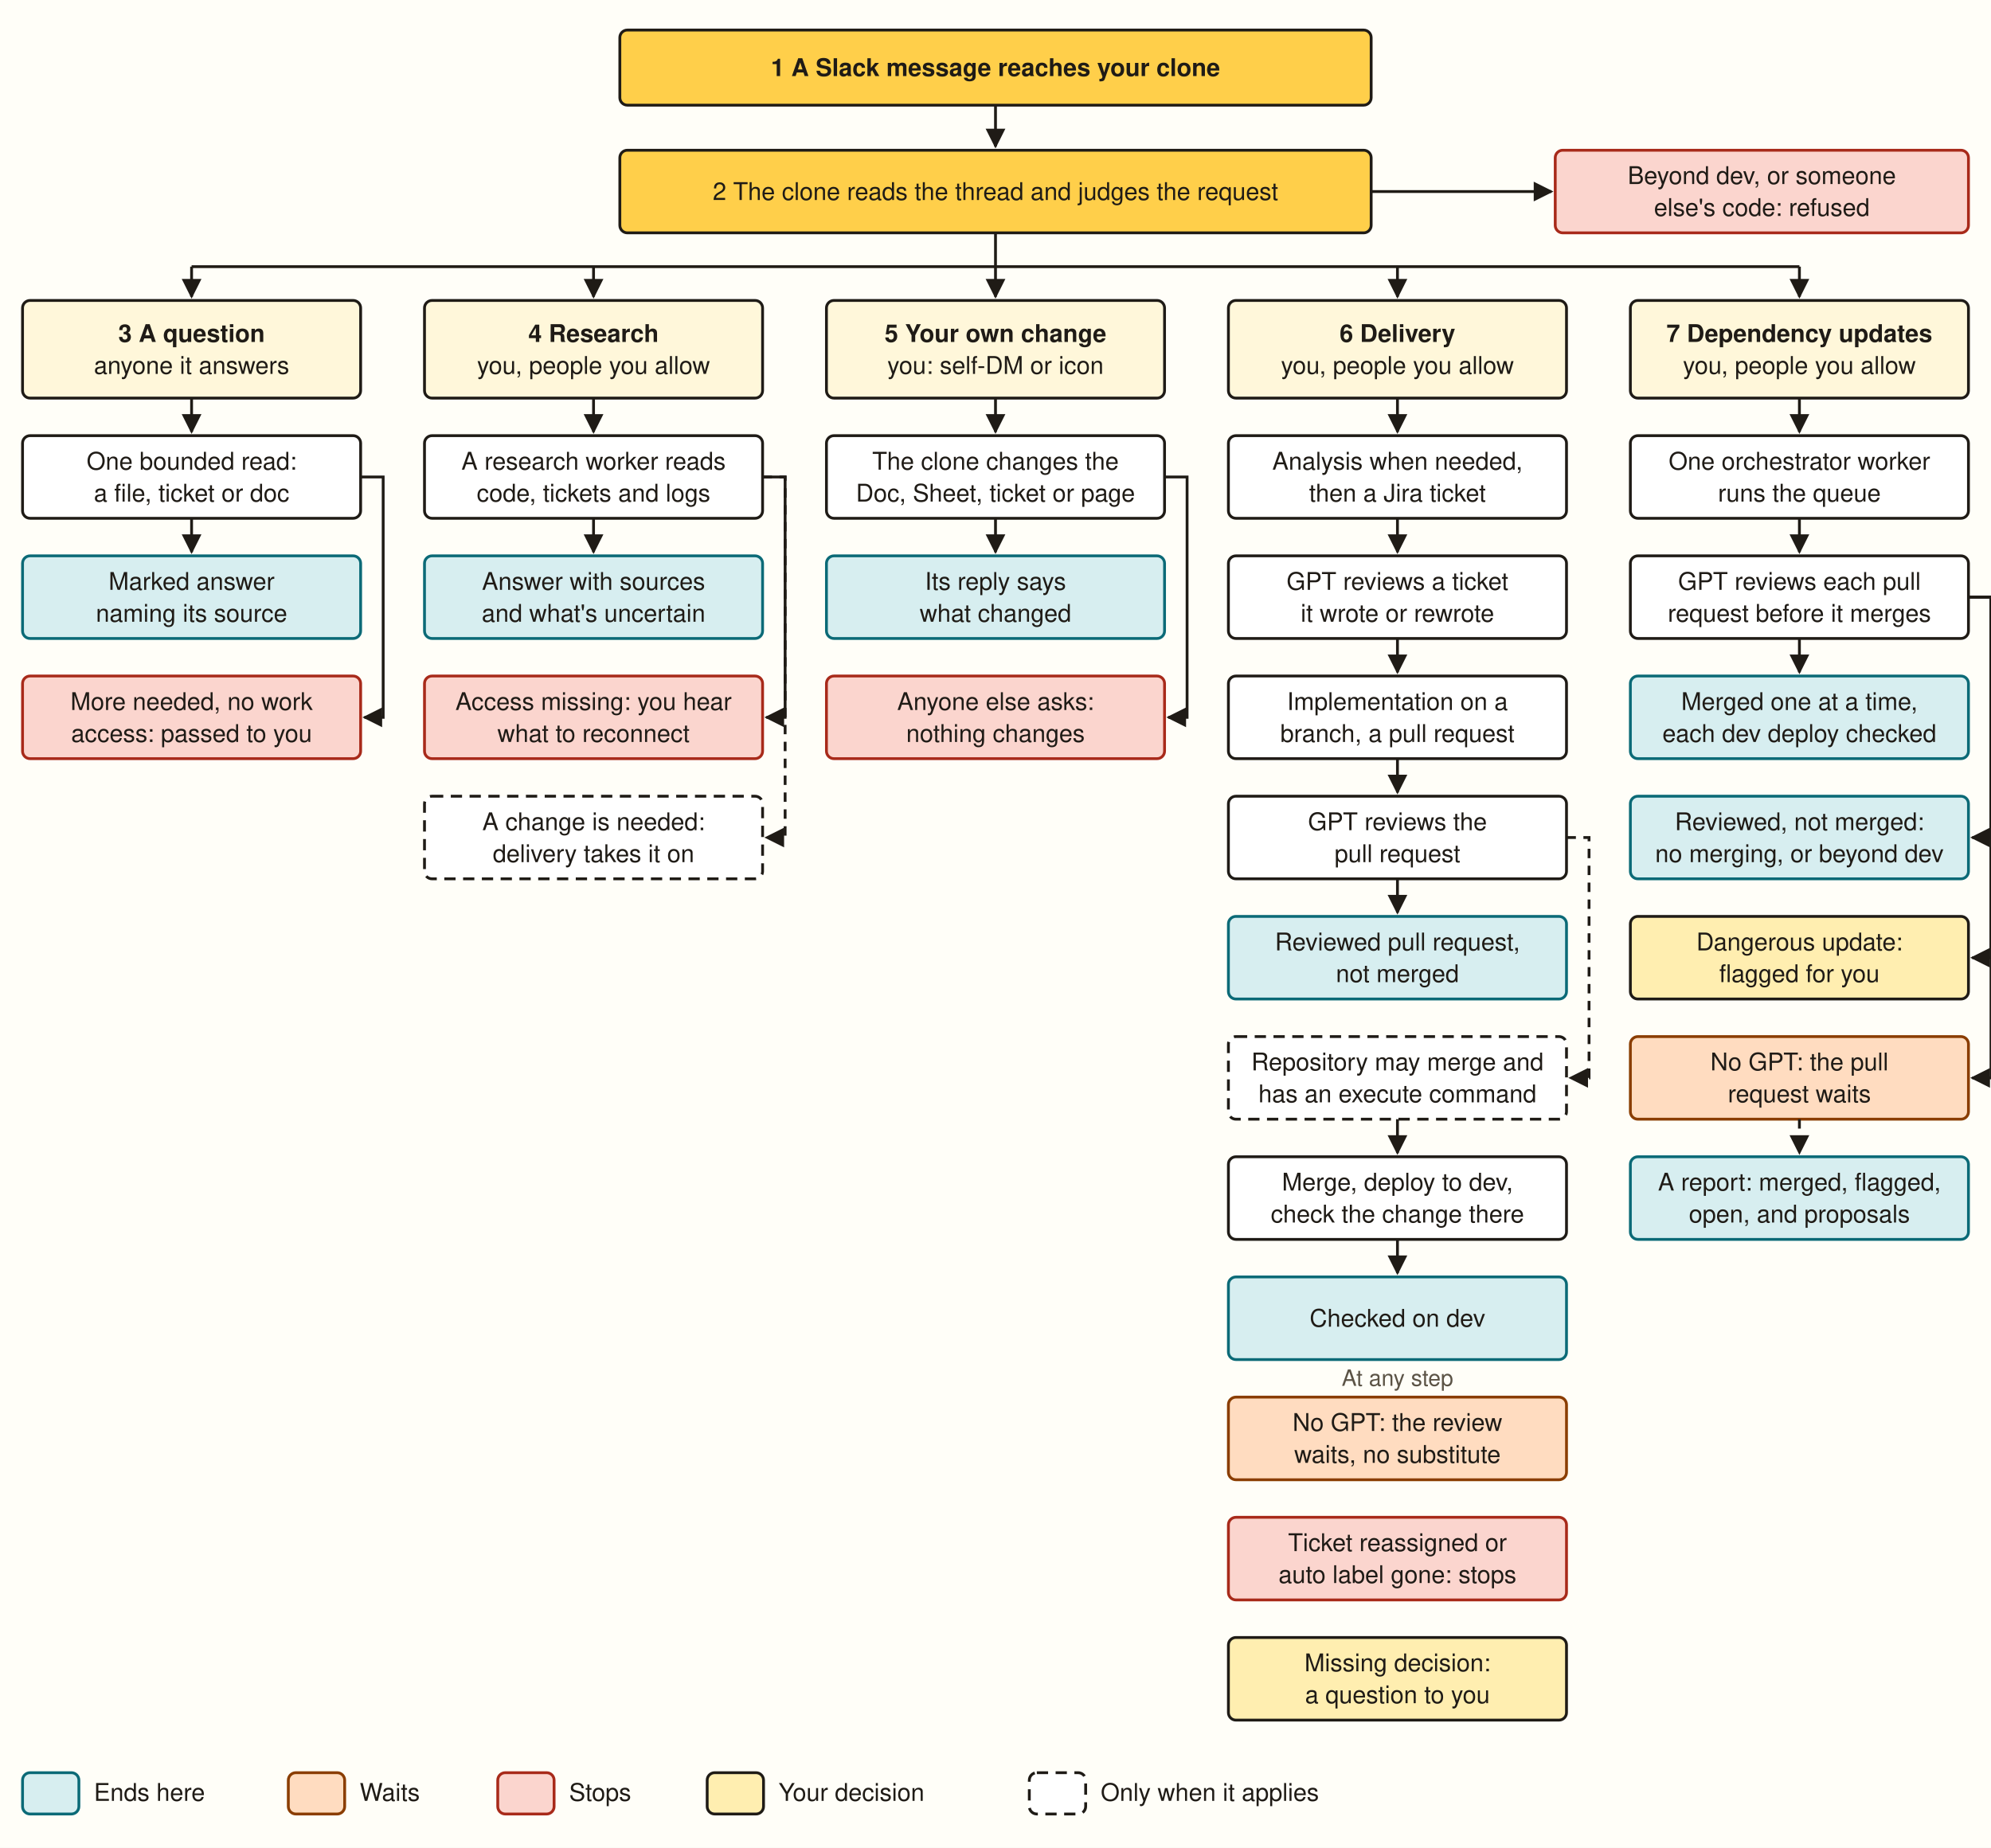
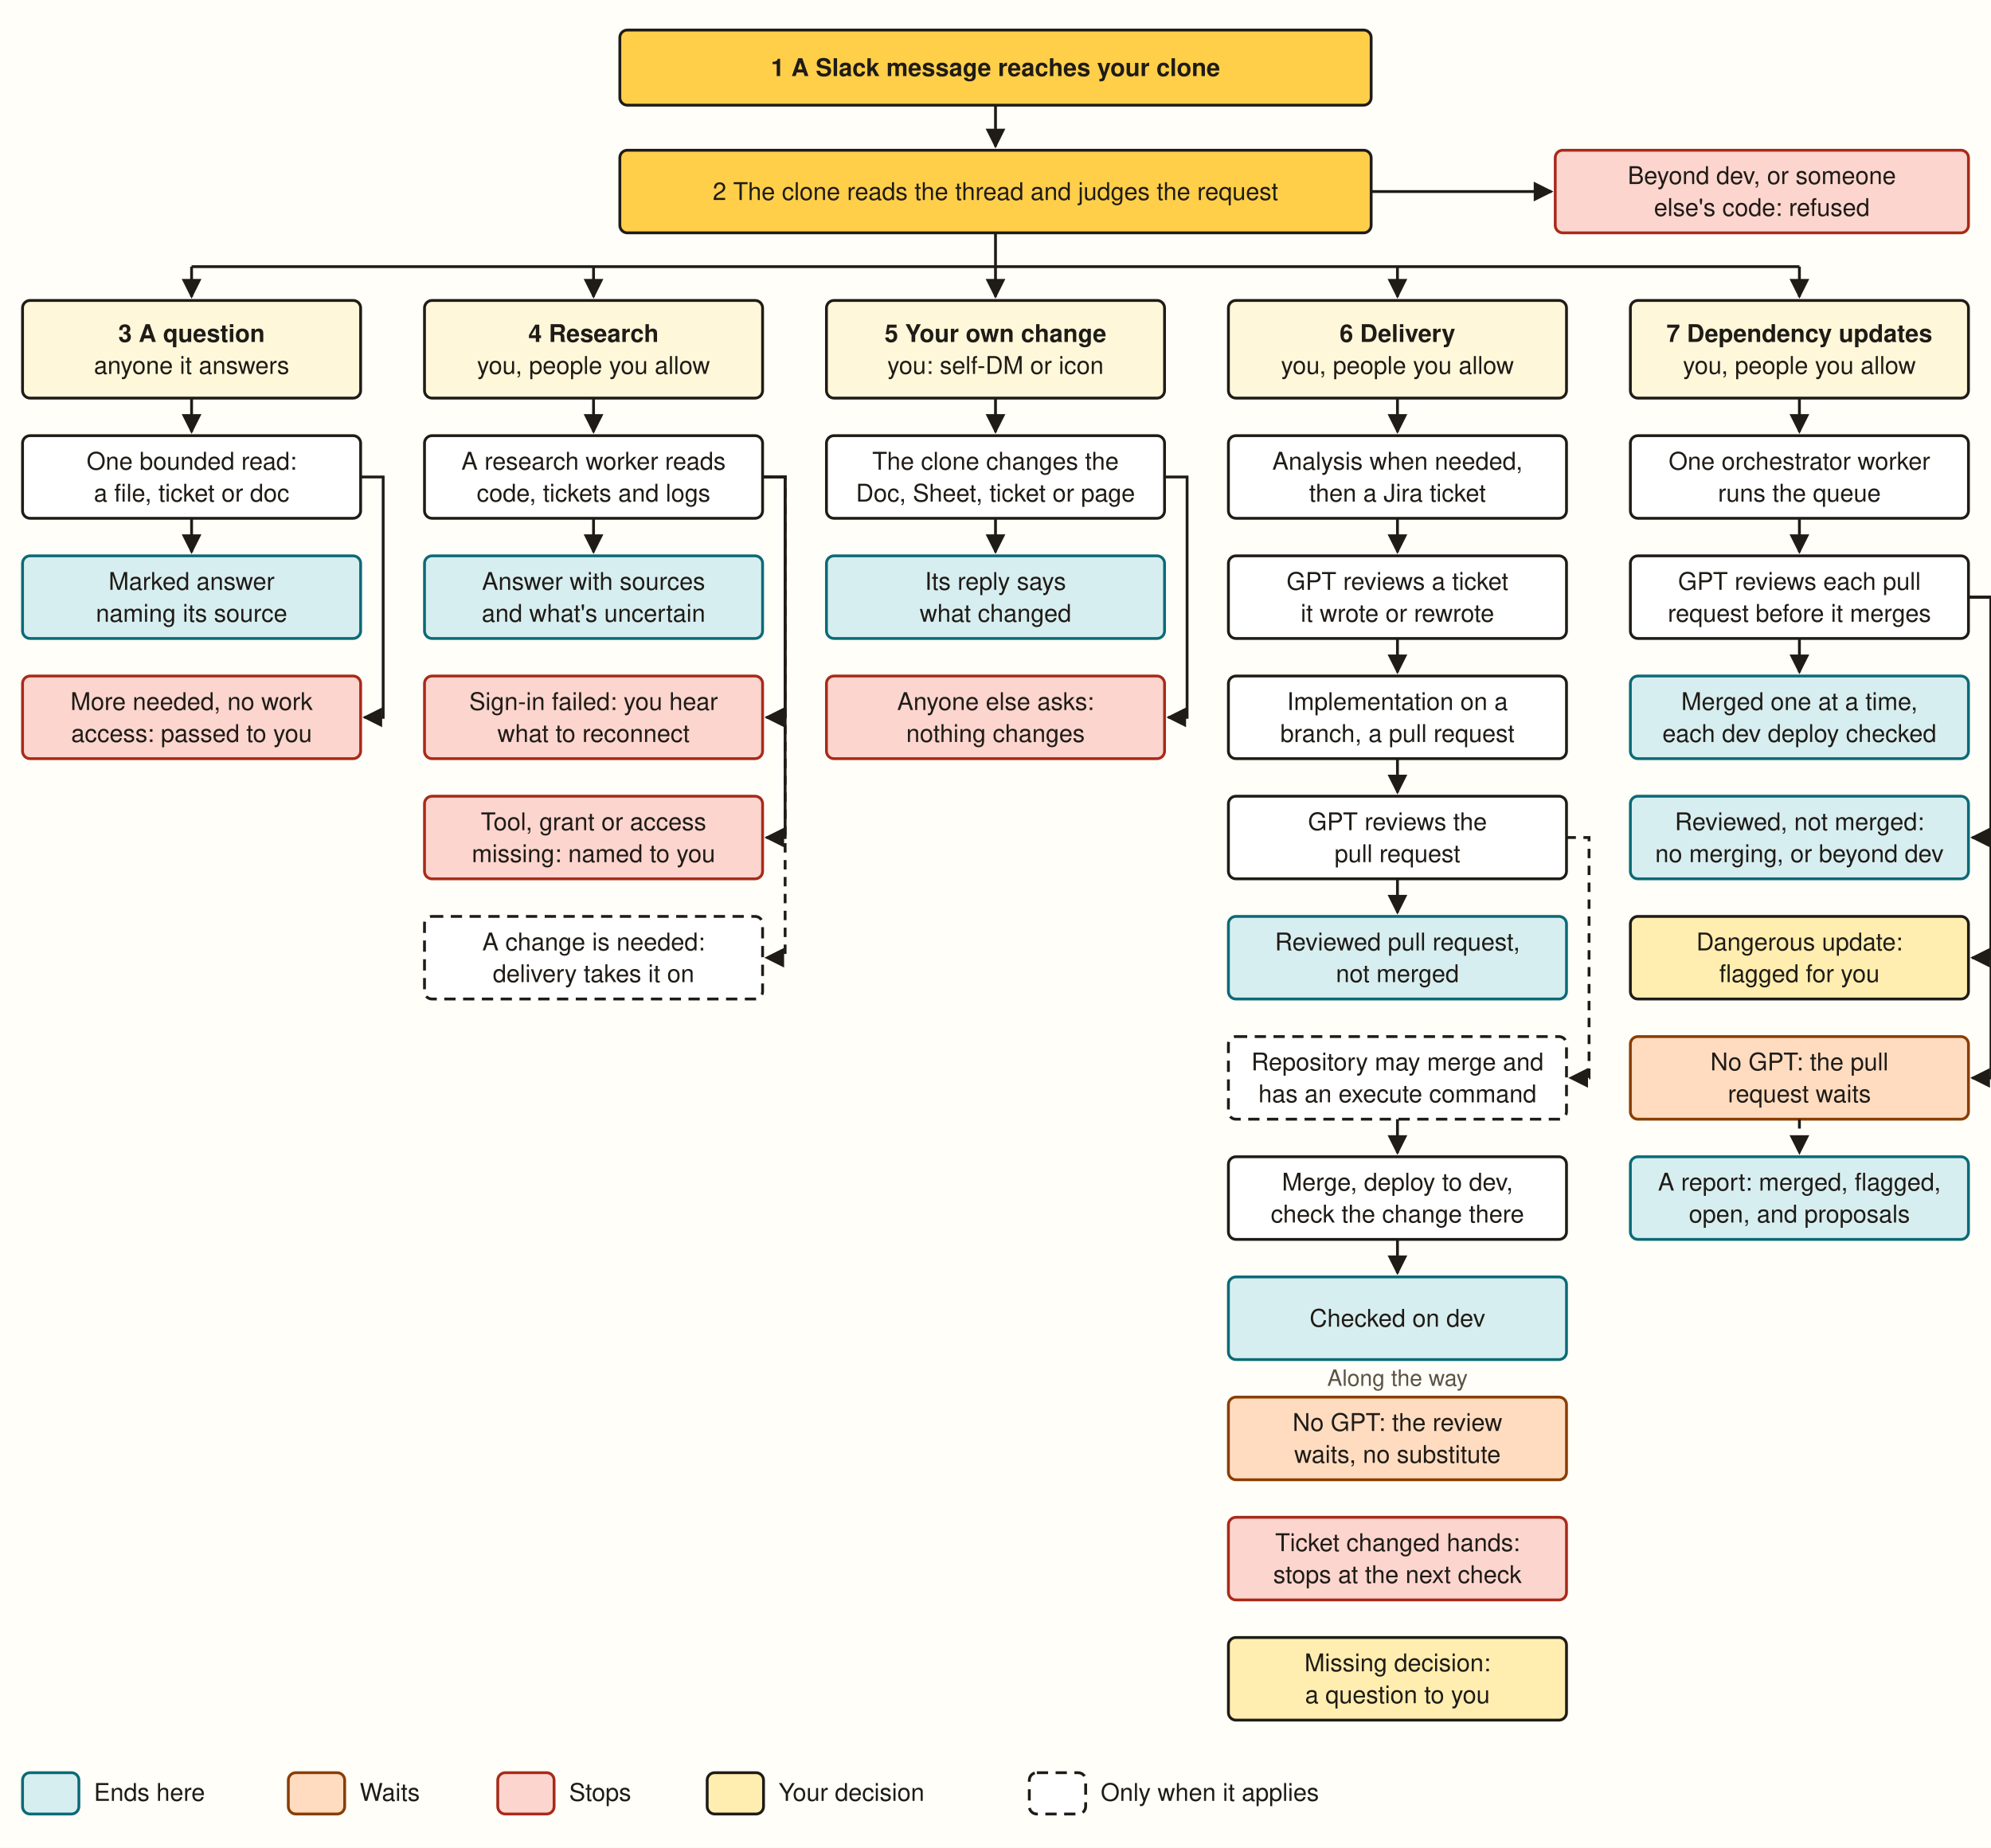
<svg xmlns="http://www.w3.org/2000/svg" viewBox="0 0 1060 984" width="1060" height="984" role="img" aria-labelledby="title desc" font-family="Figtree, 'Helvetica Neue', Helvetica, Arial, sans-serif">
  <defs>
    <marker id="arrow" viewBox="0 0 10 10" refX="9" refY="5" markerWidth="7" markerHeight="7" orient="auto-start-reverse">
      <path d="M0 0 L10 5 L0 10 z" fill="#1f1b16" />
    </marker>
  </defs>
  <rect width="1060" height="984" fill="#fffef8" />
  <rect x="330" y="16" width="400" height="40" rx="4" fill="#ffcf4a" stroke="#1f1b16" stroke-width="1.5" />
  <text x="530.0" y="40.5" text-anchor="middle" font-size="13" font-weight="700" fill="#1f1b16">1  A Slack message reaches your clone</text>
  <path d="M530 56 L530 78" fill="none" stroke="#1f1b16" stroke-width="1.5" marker-end="url(#arrow)" />
  <rect x="330" y="80" width="400" height="44" rx="4" fill="#ffcf4a" stroke="#1f1b16" stroke-width="1.5" />
  <text x="530.0" y="106.5" text-anchor="middle" font-size="13" fill="#1f1b16">2  The clone reads the thread and judges the request</text>
  <path d="M730 102 L826 102" fill="none" stroke="#1f1b16" stroke-width="1.5" marker-end="url(#arrow)" />
  <rect x="828" y="80" width="220" height="44" rx="4" fill="#fbd5ce" stroke="#a82a1a" stroke-width="1.5" />
  <text x="938.0" y="98.0" text-anchor="middle" font-size="13" fill="#1f1b16">Beyond dev, or someone</text>
  <text x="938.0" y="115.0" text-anchor="middle" font-size="13" fill="#1f1b16">else's code: refused</text>
  <path d="M530 124 L530 142 M102.0 142 L958.0 142" fill="none" stroke="#1f1b16" stroke-width="1.5" />
  <path d="M102.0 142 L102.0 158" fill="none" stroke="#1f1b16" stroke-width="1.5" marker-end="url(#arrow)" />
  <path d="M316.0 142 L316.0 158" fill="none" stroke="#1f1b16" stroke-width="1.5" marker-end="url(#arrow)" />
  <path d="M530.0 142 L530.0 158" fill="none" stroke="#1f1b16" stroke-width="1.5" marker-end="url(#arrow)" />
  <path d="M744.0 142 L744.0 158" fill="none" stroke="#1f1b16" stroke-width="1.5" marker-end="url(#arrow)" />
  <path d="M958.0 142 L958.0 158" fill="none" stroke="#1f1b16" stroke-width="1.5" marker-end="url(#arrow)" />
  <rect x="12" y="160" width="180" height="52" rx="4" fill="#fff7da" stroke="#1f1b16" stroke-width="1.5" />
  <text x="102.0" y="182.1" text-anchor="middle" font-size="13" font-weight="700" fill="#1f1b16">3  A question</text>
  <text x="102.0" y="199.1" text-anchor="middle" font-size="13" fill="#1f1b16">anyone it answers</text>
  <path d="M102.0 212 L102.0 230" fill="none" stroke="#1f1b16" stroke-width="1.5" marker-end="url(#arrow)" />
  <rect x="226" y="160" width="180" height="52" rx="4" fill="#fff7da" stroke="#1f1b16" stroke-width="1.5" />
  <text x="316.0" y="182.1" text-anchor="middle" font-size="13" font-weight="700" fill="#1f1b16">4  Research</text>
  <text x="316.0" y="199.1" text-anchor="middle" font-size="13" fill="#1f1b16">you, people you allow</text>
  <path d="M316.0 212 L316.0 230" fill="none" stroke="#1f1b16" stroke-width="1.5" marker-end="url(#arrow)" />
  <rect x="440" y="160" width="180" height="52" rx="4" fill="#fff7da" stroke="#1f1b16" stroke-width="1.5" />
  <text x="530.0" y="182.1" text-anchor="middle" font-size="13" font-weight="700" fill="#1f1b16">5  Your own change</text>
  <text x="530.0" y="199.1" text-anchor="middle" font-size="13" fill="#1f1b16">you: self-DM or icon</text>
  <path d="M530.0 212 L530.0 230" fill="none" stroke="#1f1b16" stroke-width="1.5" marker-end="url(#arrow)" />
  <rect x="654" y="160" width="180" height="52" rx="4" fill="#fff7da" stroke="#1f1b16" stroke-width="1.5" />
  <text x="744.0" y="182.1" text-anchor="middle" font-size="13" font-weight="700" fill="#1f1b16">6  Delivery</text>
  <text x="744.0" y="199.1" text-anchor="middle" font-size="13" fill="#1f1b16">you, people you allow</text>
  <path d="M744.0 212 L744.0 230" fill="none" stroke="#1f1b16" stroke-width="1.5" marker-end="url(#arrow)" />
  <rect x="868" y="160" width="180" height="52" rx="4" fill="#fff7da" stroke="#1f1b16" stroke-width="1.5" />
  <text x="958.0" y="182.1" text-anchor="middle" font-size="13" font-weight="700" fill="#1f1b16">7  Dependency updates</text>
  <text x="958.0" y="199.1" text-anchor="middle" font-size="13" fill="#1f1b16">you, people you allow</text>
  <path d="M958.0 212 L958.0 230" fill="none" stroke="#1f1b16" stroke-width="1.5" marker-end="url(#arrow)" />
  <rect x="12" y="232" width="180" height="44" rx="4" fill="#ffffff" stroke="#1f1b16" stroke-width="1.5" />
  <text x="102.0" y="250.1" text-anchor="middle" font-size="13" fill="#1f1b16">One bounded read:</text>
  <text x="102.0" y="267.1" text-anchor="middle" font-size="13" fill="#1f1b16">a file, ticket or doc</text>
  <path d="M102.0 276 L102.0 294" fill="none" stroke="#1f1b16" stroke-width="1.5" marker-end="url(#arrow)" />
  <rect x="12" y="296" width="180" height="44" rx="4" fill="#d7eef0" stroke="#0b6a77" stroke-width="1.5" />
  <text x="102.0" y="314.1" text-anchor="middle" font-size="13" fill="#1f1b16">Marked answer</text>
  <text x="102.0" y="331.1" text-anchor="middle" font-size="13" fill="#1f1b16">naming its source</text>
  <path d="M192 254.0 L204 254.0 L204 382.0 L194 382.0" fill="none" stroke="#1f1b16" stroke-width="1.5" marker-end="url(#arrow)" />
  <rect x="12" y="360" width="180" height="44" rx="4" fill="#fbd5ce" stroke="#a82a1a" stroke-width="1.5" />
  <text x="102.0" y="378.1" text-anchor="middle" font-size="13" fill="#1f1b16">More needed, no work</text>
  <text x="102.0" y="395.1" text-anchor="middle" font-size="13" fill="#1f1b16">access: passed to you</text>
  <rect x="226" y="232" width="180" height="44" rx="4" fill="#ffffff" stroke="#1f1b16" stroke-width="1.5" />
  <text x="316.0" y="250.1" text-anchor="middle" font-size="13" fill="#1f1b16">A research worker reads</text>
  <text x="316.0" y="267.1" text-anchor="middle" font-size="13" fill="#1f1b16">code, tickets and logs</text>
  <path d="M316.0 276 L316.0 294" fill="none" stroke="#1f1b16" stroke-width="1.5" marker-end="url(#arrow)" />
  <rect x="226" y="296" width="180" height="44" rx="4" fill="#d7eef0" stroke="#0b6a77" stroke-width="1.5" />
  <text x="316.0" y="314.1" text-anchor="middle" font-size="13" fill="#1f1b16">Answer with sources</text>
  <text x="316.0" y="331.1" text-anchor="middle" font-size="13" fill="#1f1b16">and what's uncertain</text>
  <path d="M406 254.0 L418 254.0 L418 382.0 L408 382.0" fill="none" stroke="#1f1b16" stroke-width="1.5" marker-end="url(#arrow)" />
  <rect x="226" y="360" width="180" height="44" rx="4" fill="#fbd5ce" stroke="#a82a1a" stroke-width="1.5" />
-   <text x="316.0" y="378.1" text-anchor="middle" font-size="13" fill="#1f1b16">Access missing: you hear</text>
+   <text x="316.0" y="378.1" text-anchor="middle" font-size="13" fill="#1f1b16">Sign-in failed: you hear</text>
  <text x="316.0" y="395.1" text-anchor="middle" font-size="13" fill="#1f1b16">what to reconnect</text>
-   <path d="M406 254.0 L418 254.0 L418 446.0 L408 446.0" fill="none" stroke="#1f1b16" stroke-width="1.5" stroke-dasharray="5 4" marker-end="url(#arrow)" />
-   <rect x="226" y="424" width="180" height="44" rx="4" fill="#ffffff" stroke="#1f1b16" stroke-width="1.5" stroke-dasharray="6 4" />
-   <text x="316.0" y="442.1" text-anchor="middle" font-size="13" fill="#1f1b16">A change is needed:</text>
-   <text x="316.0" y="459.1" text-anchor="middle" font-size="13" fill="#1f1b16">delivery takes it on</text>
+   <path d="M406 254.0 L418 254.0 L418 446.0 L408 446.0" fill="none" stroke="#1f1b16" stroke-width="1.5" marker-end="url(#arrow)" />
+   <rect x="226" y="424" width="180" height="44" rx="4" fill="#fbd5ce" stroke="#a82a1a" stroke-width="1.5" />
+   <text x="316.0" y="442.1" text-anchor="middle" font-size="13" fill="#1f1b16">Tool, grant or access</text>
+   <text x="316.0" y="459.1" text-anchor="middle" font-size="13" fill="#1f1b16">missing: named to you</text>
+   <path d="M406 254.0 L418 254.0 L418 510.0 L408 510.0" fill="none" stroke="#1f1b16" stroke-width="1.5" stroke-dasharray="5 4" marker-end="url(#arrow)" />
+   <rect x="226" y="488" width="180" height="44" rx="4" fill="#ffffff" stroke="#1f1b16" stroke-width="1.5" stroke-dasharray="6 4" />
+   <text x="316.0" y="506.1" text-anchor="middle" font-size="13" fill="#1f1b16">A change is needed:</text>
+   <text x="316.0" y="523.0" text-anchor="middle" font-size="13" fill="#1f1b16">delivery takes it on</text>
  <rect x="440" y="232" width="180" height="44" rx="4" fill="#ffffff" stroke="#1f1b16" stroke-width="1.5" />
  <text x="530.0" y="250.1" text-anchor="middle" font-size="13" fill="#1f1b16">The clone changes the</text>
  <text x="530.0" y="267.1" text-anchor="middle" font-size="13" fill="#1f1b16">Doc, Sheet, ticket or page</text>
  <path d="M530.0 276 L530.0 294" fill="none" stroke="#1f1b16" stroke-width="1.5" marker-end="url(#arrow)" />
  <rect x="440" y="296" width="180" height="44" rx="4" fill="#d7eef0" stroke="#0b6a77" stroke-width="1.5" />
  <text x="530.0" y="314.1" text-anchor="middle" font-size="13" fill="#1f1b16">Its reply says</text>
  <text x="530.0" y="331.1" text-anchor="middle" font-size="13" fill="#1f1b16">what changed</text>
  <path d="M620 254.0 L632 254.0 L632 382.0 L622 382.0" fill="none" stroke="#1f1b16" stroke-width="1.5" marker-end="url(#arrow)" />
  <rect x="440" y="360" width="180" height="44" rx="4" fill="#fbd5ce" stroke="#a82a1a" stroke-width="1.5" />
  <text x="530.0" y="378.1" text-anchor="middle" font-size="13" fill="#1f1b16">Anyone else asks:</text>
  <text x="530.0" y="395.1" text-anchor="middle" font-size="13" fill="#1f1b16">nothing changes</text>
  <rect x="654" y="232" width="180" height="44" rx="4" fill="#ffffff" stroke="#1f1b16" stroke-width="1.5" />
  <text x="744.0" y="250.1" text-anchor="middle" font-size="13" fill="#1f1b16">Analysis when needed,</text>
  <text x="744.0" y="267.1" text-anchor="middle" font-size="13" fill="#1f1b16">then a Jira ticket</text>
  <path d="M744.0 276 L744.0 294" fill="none" stroke="#1f1b16" stroke-width="1.5" marker-end="url(#arrow)" />
  <rect x="654" y="296" width="180" height="44" rx="4" fill="#ffffff" stroke="#1f1b16" stroke-width="1.5" />
  <text x="744.0" y="314.1" text-anchor="middle" font-size="13" fill="#1f1b16">GPT reviews a ticket</text>
  <text x="744.0" y="331.1" text-anchor="middle" font-size="13" fill="#1f1b16">it wrote or rewrote</text>
  <path d="M744.0 340 L744.0 358" fill="none" stroke="#1f1b16" stroke-width="1.5" marker-end="url(#arrow)" />
  <rect x="654" y="360" width="180" height="44" rx="4" fill="#ffffff" stroke="#1f1b16" stroke-width="1.5" />
  <text x="744.0" y="378.1" text-anchor="middle" font-size="13" fill="#1f1b16">Implementation on a</text>
  <text x="744.0" y="395.1" text-anchor="middle" font-size="13" fill="#1f1b16">branch, a pull request</text>
  <path d="M744.0 404 L744.0 422" fill="none" stroke="#1f1b16" stroke-width="1.5" marker-end="url(#arrow)" />
  <rect x="654" y="424" width="180" height="44" rx="4" fill="#ffffff" stroke="#1f1b16" stroke-width="1.5" />
  <text x="744.0" y="442.1" text-anchor="middle" font-size="13" fill="#1f1b16">GPT reviews the</text>
  <text x="744.0" y="459.1" text-anchor="middle" font-size="13" fill="#1f1b16">pull request</text>
  <path d="M744.0 468 L744.0 486" fill="none" stroke="#1f1b16" stroke-width="1.5" marker-end="url(#arrow)" />
  <rect x="654" y="488" width="180" height="44" rx="4" fill="#d7eef0" stroke="#0b6a77" stroke-width="1.5" />
  <text x="744.0" y="506.1" text-anchor="middle" font-size="13" fill="#1f1b16">Reviewed pull request,</text>
  <text x="744.0" y="523.0" text-anchor="middle" font-size="13" fill="#1f1b16">not merged</text>
  <path d="M834 446.0 L846 446.0 L846 574.0 L836 574.0" fill="none" stroke="#1f1b16" stroke-width="1.5" stroke-dasharray="5 4" marker-end="url(#arrow)" />
  <rect x="654" y="552" width="180" height="44" rx="4" fill="#ffffff" stroke="#1f1b16" stroke-width="1.5" stroke-dasharray="6 4" />
  <text x="744.0" y="570.0" text-anchor="middle" font-size="13" fill="#1f1b16">Repository may merge and</text>
  <text x="744.0" y="587.0" text-anchor="middle" font-size="13" fill="#1f1b16">has an execute command</text>
  <path d="M744.0 596 L744.0 614" fill="none" stroke="#1f1b16" stroke-width="1.5" marker-end="url(#arrow)" />
  <rect x="654" y="616" width="180" height="44" rx="4" fill="#ffffff" stroke="#1f1b16" stroke-width="1.5" />
  <text x="744.0" y="634.0" text-anchor="middle" font-size="13" fill="#1f1b16">Merge, deploy to dev,</text>
  <text x="744.0" y="651.0" text-anchor="middle" font-size="13" fill="#1f1b16">check the change there</text>
  <path d="M744.0 660 L744.0 678" fill="none" stroke="#1f1b16" stroke-width="1.5" marker-end="url(#arrow)" />
  <rect x="654" y="680" width="180" height="44" rx="4" fill="#d7eef0" stroke="#0b6a77" stroke-width="1.5" />
  <text x="744.0" y="706.5" text-anchor="middle" font-size="13" fill="#1f1b16">Checked on dev</text>
  <rect x="654" y="744" width="180" height="44" rx="4" fill="#ffdcc0" stroke="#8a3d00" stroke-width="1.5" />
  <text x="744.0" y="762.0" text-anchor="middle" font-size="13" fill="#1f1b16">No GPT: the review</text>
  <text x="744.0" y="779.0" text-anchor="middle" font-size="13" fill="#1f1b16">waits, no substitute</text>
  <rect x="654" y="808" width="180" height="44" rx="4" fill="#fbd5ce" stroke="#a82a1a" stroke-width="1.5" />
-   <text x="744.0" y="826.0" text-anchor="middle" font-size="13" fill="#1f1b16">Ticket reassigned or</text>
-   <text x="744.0" y="843.0" text-anchor="middle" font-size="13" fill="#1f1b16">auto label gone: stops</text>
+   <text x="744.0" y="826.0" text-anchor="middle" font-size="13" fill="#1f1b16">Ticket changed hands:</text>
+   <text x="744.0" y="843.0" text-anchor="middle" font-size="13" fill="#1f1b16">stops at the next check</text>
  <rect x="654" y="872" width="180" height="44" rx="4" fill="#ffeeb0" stroke="#1f1b16" stroke-width="1.5" />
  <text x="744.0" y="890.0" text-anchor="middle" font-size="13" fill="#1f1b16">Missing decision:</text>
  <text x="744.0" y="907.0" text-anchor="middle" font-size="13" fill="#1f1b16">a question to you</text>
-   <text x="744.0" y="738" text-anchor="middle" font-size="12" fill="#5b5346">At any step</text>
+   <text x="744.0" y="738" text-anchor="middle" font-size="12" fill="#5b5346">Along the way</text>
  <rect x="868" y="232" width="180" height="44" rx="4" fill="#ffffff" stroke="#1f1b16" stroke-width="1.5" />
  <text x="958.0" y="250.1" text-anchor="middle" font-size="13" fill="#1f1b16">One orchestrator worker</text>
  <text x="958.0" y="267.1" text-anchor="middle" font-size="13" fill="#1f1b16">runs the queue</text>
  <path d="M958.0 276 L958.0 294" fill="none" stroke="#1f1b16" stroke-width="1.5" marker-end="url(#arrow)" />
  <rect x="868" y="296" width="180" height="44" rx="4" fill="#ffffff" stroke="#1f1b16" stroke-width="1.5" />
  <text x="958.0" y="314.1" text-anchor="middle" font-size="13" fill="#1f1b16">GPT reviews each pull</text>
  <text x="958.0" y="331.1" text-anchor="middle" font-size="13" fill="#1f1b16">request before it merges</text>
  <path d="M958.0 340 L958.0 358" fill="none" stroke="#1f1b16" stroke-width="1.5" marker-end="url(#arrow)" />
  <rect x="868" y="360" width="180" height="44" rx="4" fill="#d7eef0" stroke="#0b6a77" stroke-width="1.5" />
  <text x="958.0" y="378.1" text-anchor="middle" font-size="13" fill="#1f1b16">Merged one at a time,</text>
  <text x="958.0" y="395.1" text-anchor="middle" font-size="13" fill="#1f1b16">each dev deploy checked</text>
  <path d="M1048 318.0 L1060 318.0 L1060 446.0 L1050 446.0" fill="none" stroke="#1f1b16" stroke-width="1.5" marker-end="url(#arrow)" />
  <path d="M1048 318.0 L1060 318.0 L1060 510.0 L1050 510.0" fill="none" stroke="#1f1b16" stroke-width="1.5" marker-end="url(#arrow)" />
  <path d="M1048 318.0 L1060 318.0 L1060 574.0 L1050 574.0" fill="none" stroke="#1f1b16" stroke-width="1.5" marker-end="url(#arrow)" />
  <rect x="868" y="424" width="180" height="44" rx="4" fill="#d7eef0" stroke="#0b6a77" stroke-width="1.5" />
  <text x="958.0" y="442.1" text-anchor="middle" font-size="13" fill="#1f1b16">Reviewed, not merged:</text>
  <text x="958.0" y="459.1" text-anchor="middle" font-size="13" fill="#1f1b16">no merging, or beyond dev</text>
  <rect x="868" y="488" width="180" height="44" rx="4" fill="#ffeeb0" stroke="#1f1b16" stroke-width="1.5" />
  <text x="958.0" y="506.1" text-anchor="middle" font-size="13" fill="#1f1b16">Dangerous update:</text>
  <text x="958.0" y="523.0" text-anchor="middle" font-size="13" fill="#1f1b16">flagged for you</text>
  <rect x="868" y="552" width="180" height="44" rx="4" fill="#ffdcc0" stroke="#8a3d00" stroke-width="1.5" />
  <text x="958.0" y="570.0" text-anchor="middle" font-size="13" fill="#1f1b16">No GPT: the pull</text>
  <text x="958.0" y="587.0" text-anchor="middle" font-size="13" fill="#1f1b16">request waits</text>
  <path d="M958.0 596 L958.0 614" fill="none" stroke="#1f1b16" stroke-width="1.5" stroke-dasharray="5 4" marker-end="url(#arrow)" />
  <rect x="868" y="616" width="180" height="44" rx="4" fill="#d7eef0" stroke="#0b6a77" stroke-width="1.5" />
  <text x="958.0" y="634.0" text-anchor="middle" font-size="13" fill="#1f1b16">A report: merged, flagged,</text>
  <text x="958.0" y="651.0" text-anchor="middle" font-size="13" fill="#1f1b16">open, and proposals</text>
  <rect x="12" y="944" width="30" height="22" rx="4" fill="#d7eef0" stroke="#0b6a77" stroke-width="1.5" />
  <text x="27.0" y="959.5" text-anchor="middle" font-size="13" fill="#1f1b16" />
  <text x="50" y="959" text-anchor="start" font-size="13" fill="#1f1b16">Ends here</text>
  <rect x="153.5" y="944" width="30" height="22" rx="4" fill="#ffdcc0" stroke="#8a3d00" stroke-width="1.5" />
  <text x="168.5" y="959.5" text-anchor="middle" font-size="13" fill="#1f1b16" />
  <text x="191.5" y="959" text-anchor="start" font-size="13" fill="#1f1b16">Waits</text>
  <rect x="265.0" y="944" width="30" height="22" rx="4" fill="#fbd5ce" stroke="#a82a1a" stroke-width="1.5" />
  <text x="280.0" y="959.5" text-anchor="middle" font-size="13" fill="#1f1b16" />
  <text x="303.0" y="959" text-anchor="start" font-size="13" fill="#1f1b16">Stops</text>
  <rect x="376.5" y="944" width="30" height="22" rx="4" fill="#ffeeb0" stroke="#1f1b16" stroke-width="1.5" />
  <text x="391.5" y="959.5" text-anchor="middle" font-size="13" fill="#1f1b16" />
  <text x="414.5" y="959" text-anchor="start" font-size="13" fill="#1f1b16">Your decision</text>
  <rect x="548.0" y="944" width="30" height="22" rx="4" fill="#ffffff" stroke="#1f1b16" stroke-width="1.5" stroke-dasharray="6 4" />
  <text x="563.0" y="959.5" text-anchor="middle" font-size="13" fill="#1f1b16" />
  <text x="586.0" y="959" text-anchor="start" font-size="13" fill="#1f1b16">Only when it applies</text>
</svg>
